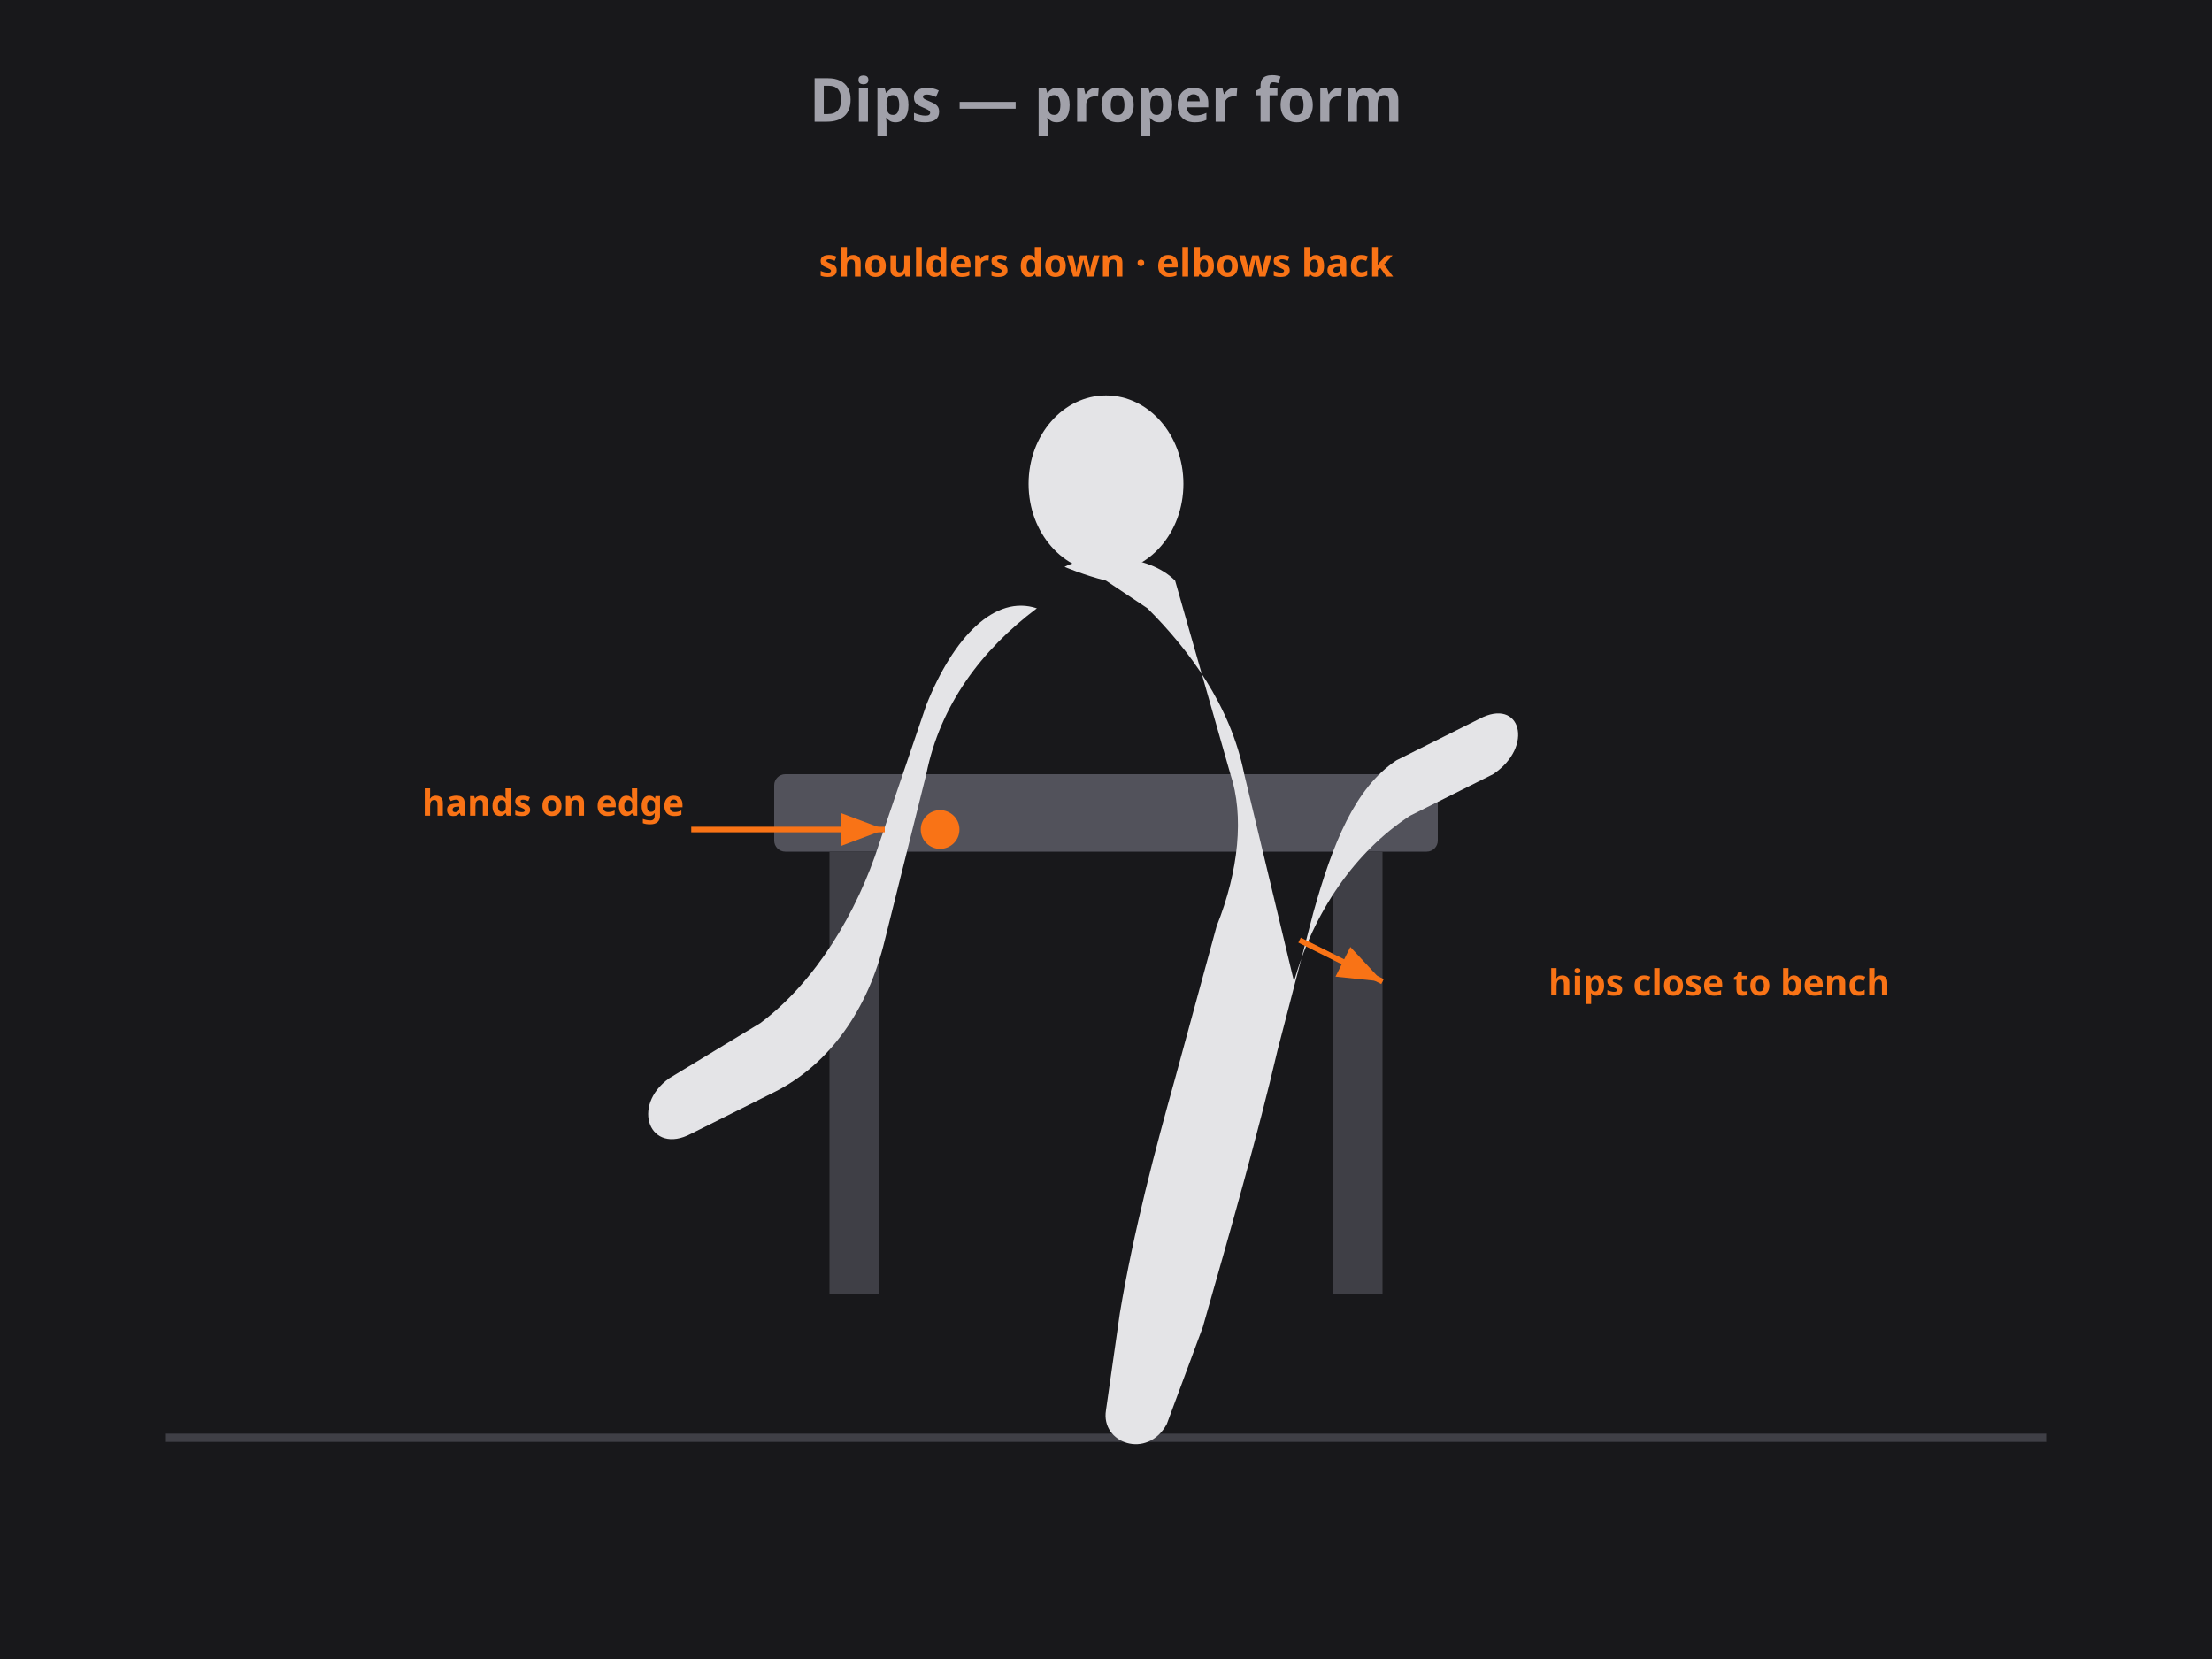
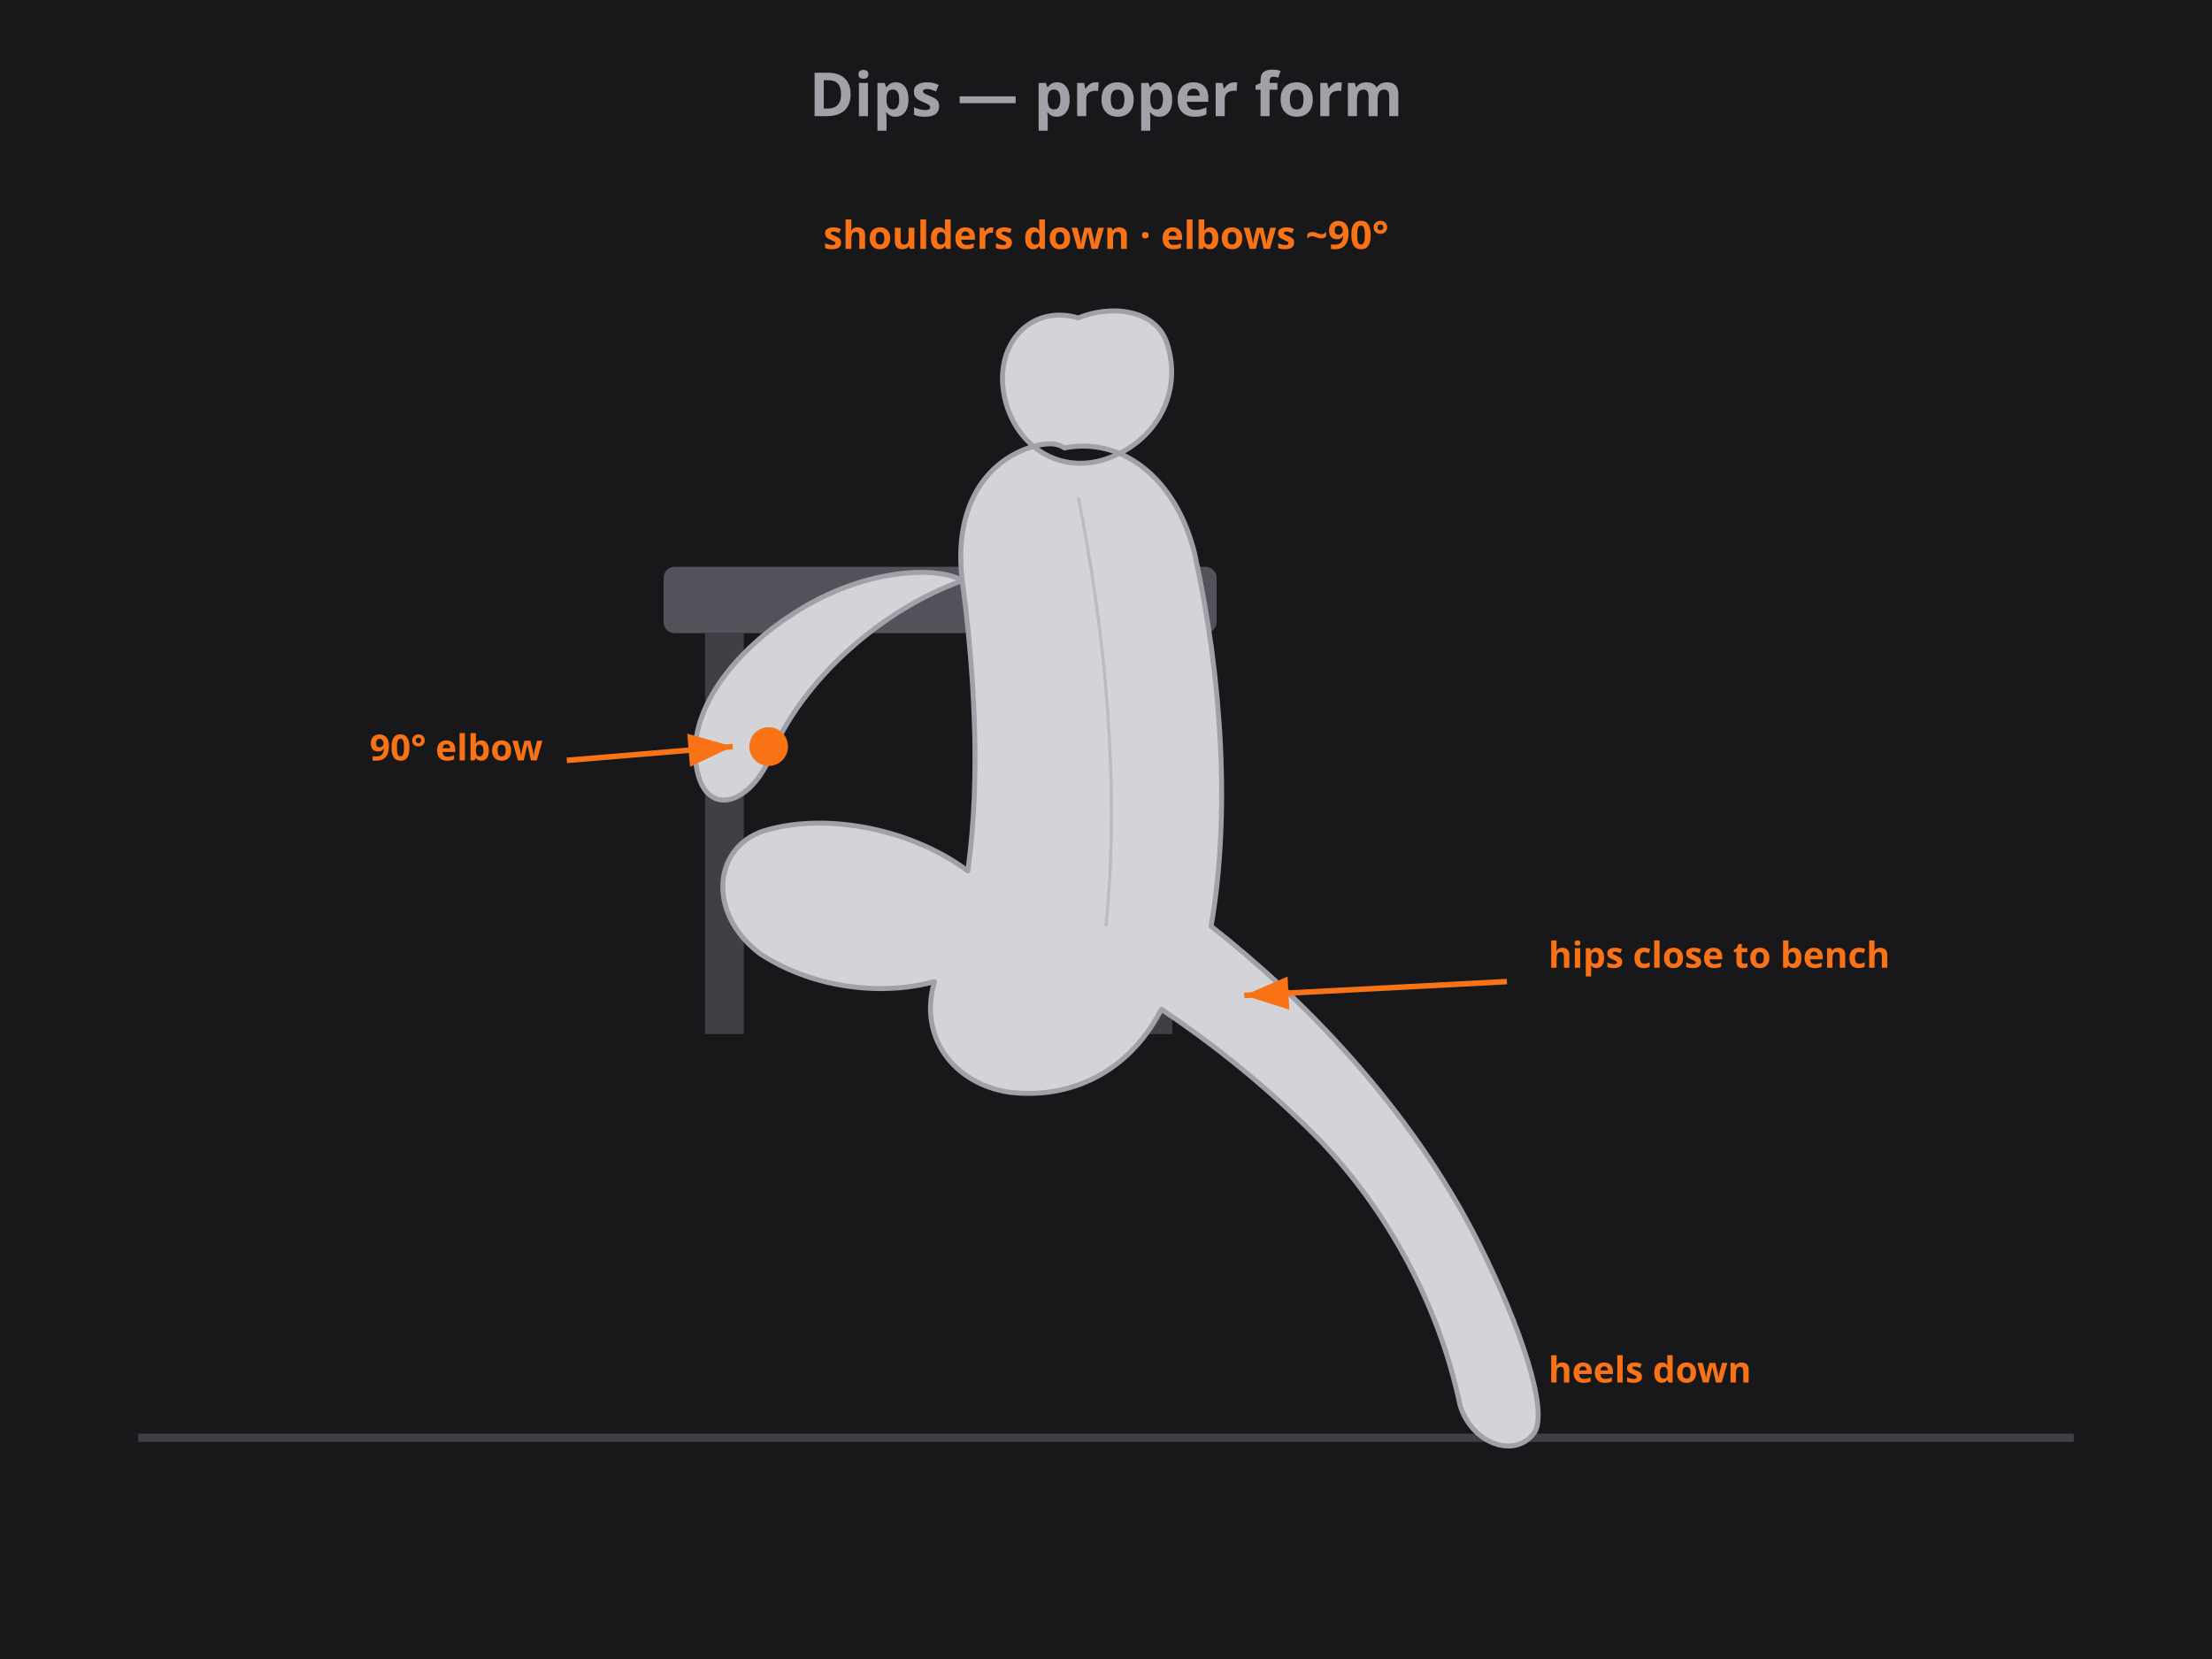
<svg xmlns="http://www.w3.org/2000/svg" viewBox="0 0 800 600" role="img" aria-label="Proper form for Dips">
  <rect width="800" height="600" fill="#18181b" />
-   <text x="400" y="44" text-anchor="middle" fill="#a1a1aa" font-family="system-ui,sans-serif" font-size="22" font-weight="600">Dips — proper form</text>
+   <text x="400" y="42" text-anchor="middle" fill="#a1a1aa" font-family="system-ui,sans-serif" font-size="22" font-weight="600">Dips — proper form</text>
  <defs>
    <marker id="arr" markerWidth="10" markerHeight="10" refX="8" refY="3" orient="auto">
      <path d="M0,0 L8,3 L0,6 Z" fill="#f97316" />
    </marker>
  </defs>
-   <line x1="60" y1="520" x2="740" y2="520" stroke="#3f3f46" stroke-width="3" />
-   <rect x="280" y="280" width="240" height="28" rx="4" fill="#52525b" />
-   <rect x="300" y="308" width="18" height="160" fill="#3f3f46" />
-   <rect x="482" y="308" width="18" height="160" fill="#3f3f46" />
-   <g fill="#e4e4e7">
-     <ellipse cx="400" cy="175" rx="28" ry="32" />
-     <path d="M385 205       C395 200 415 200 425 210       L445 280       C450 295 448 315 440 335       L425 390       C418 415 410 445 405 475       L400 510       C398 522 415 528 422 515       L435 480       C445 445 455 410 462 380       L475 330       C482 305 490 285 505 275       L535 260       C550 252 555 270 540 280       L510 295       C490 308 475 330 468 355       L450 280       C445 255 430 235 415 220       L400 210       C392 208 385 205 385 205 Z       M375 220       C355 235 340 255 335 280       L320 340       C314 365 300 385 280 395       L250 410       C235 418 228 400 242 390       L275 370       C295 355 310 330 318 305       L335 255       C345 230 360 215 375 220 Z" />
-   </g>
-   <text x="400" y="100" text-anchor="middle" fill="#f97316" font-family="system-ui,sans-serif" font-size="14" font-weight="600">shoulders down · elbows back</text>
-   <circle cx="340" cy="300" r="7" fill="#f97316" />
-   <text x="200" y="295" text-anchor="middle" fill="#f97316" font-family="system-ui,sans-serif" font-size="13" font-weight="600">hands on edge</text>
-   <line x1="250" y1="300" x2="320" y2="300" stroke="#f97316" stroke-width="2" marker-end="url(#arr)" />
-   <text x="560" y="360" fill="#f97316" font-family="system-ui,sans-serif" font-size="13" font-weight="600">hips close to bench</text>
-   <path d="M470 340 L500 355" stroke="#f97316" stroke-width="2" marker-end="url(#arr)" />
+   <line x1="50" y1="520" x2="750" y2="520" stroke="#3f3f46" stroke-width="3" />
+   <rect x="240" y="205" width="200" height="24" rx="4" fill="#52525b" />
+   <rect x="255" y="229" width="14" height="145" fill="#3f3f46" />
+   <rect x="410" y="229" width="14" height="145" fill="#3f3f46" />
+   <path fill="#d4d4d8" stroke="#a1a1aa" stroke-width="1.8" stroke-linejoin="round" stroke-linecap="round" d=" M390 115 C373 110 360 124 363 142 C366 160 382 172 400 166 C418 160 428 142 422 124 C418 112 402 110 390 115Z M385 162 C405 158 425 172 432 200 C442 245 445 295 438 335 C470 360 510 400 535 450 C550 480 560 510 555 518 C548 528 532 522 528 508 C520 470 500 435 475 410 C455 390 435 375 420 365 C410 385 390 398 365 395 C345 392 332 375 338 355 C320 360 295 358 275 345 C255 330 258 305 278 300 C300 294 330 300 350 315 C355 280 352 240 348 210 C345 185 355 168 372 162 C378 160 382 160 385 162Z M348 210 C320 220 290 245 278 275 C270 292 255 295 252 278 C248 258 265 235 290 220 C315 205 340 205 348 210Z " />
+   <path fill="none" stroke="#a1a1aa" stroke-width="1.15" opacity="0.5" d="M390 180 C400 230 405 285 400 335" />
+   <text x="400" y="90" text-anchor="middle" fill="#f97316" font-family="system-ui,sans-serif" font-size="14" font-weight="600">shoulders down · elbows ~90°</text>
+   <circle cx="278" cy="270" r="7" fill="#f97316" />
+   <text x="165" y="275" text-anchor="middle" fill="#f97316" font-family="system-ui,sans-serif" font-size="13" font-weight="600">90° elbow</text>
+   <path d="M205 275 L265 270" stroke="#f97316" stroke-width="2" fill="none" marker-end="url(#arr)" />
+   <text x="560" y="350" fill="#f97316" font-family="system-ui,sans-serif" font-size="13" font-weight="600">hips close to bench</text>
+   <path d="M545 355 L450 360" stroke="#f97316" stroke-width="2" fill="none" marker-end="url(#arr)" />
+   <text x="560" y="500" fill="#f97316" font-family="system-ui,sans-serif" font-size="13" font-weight="600">heels down</text>
</svg>
